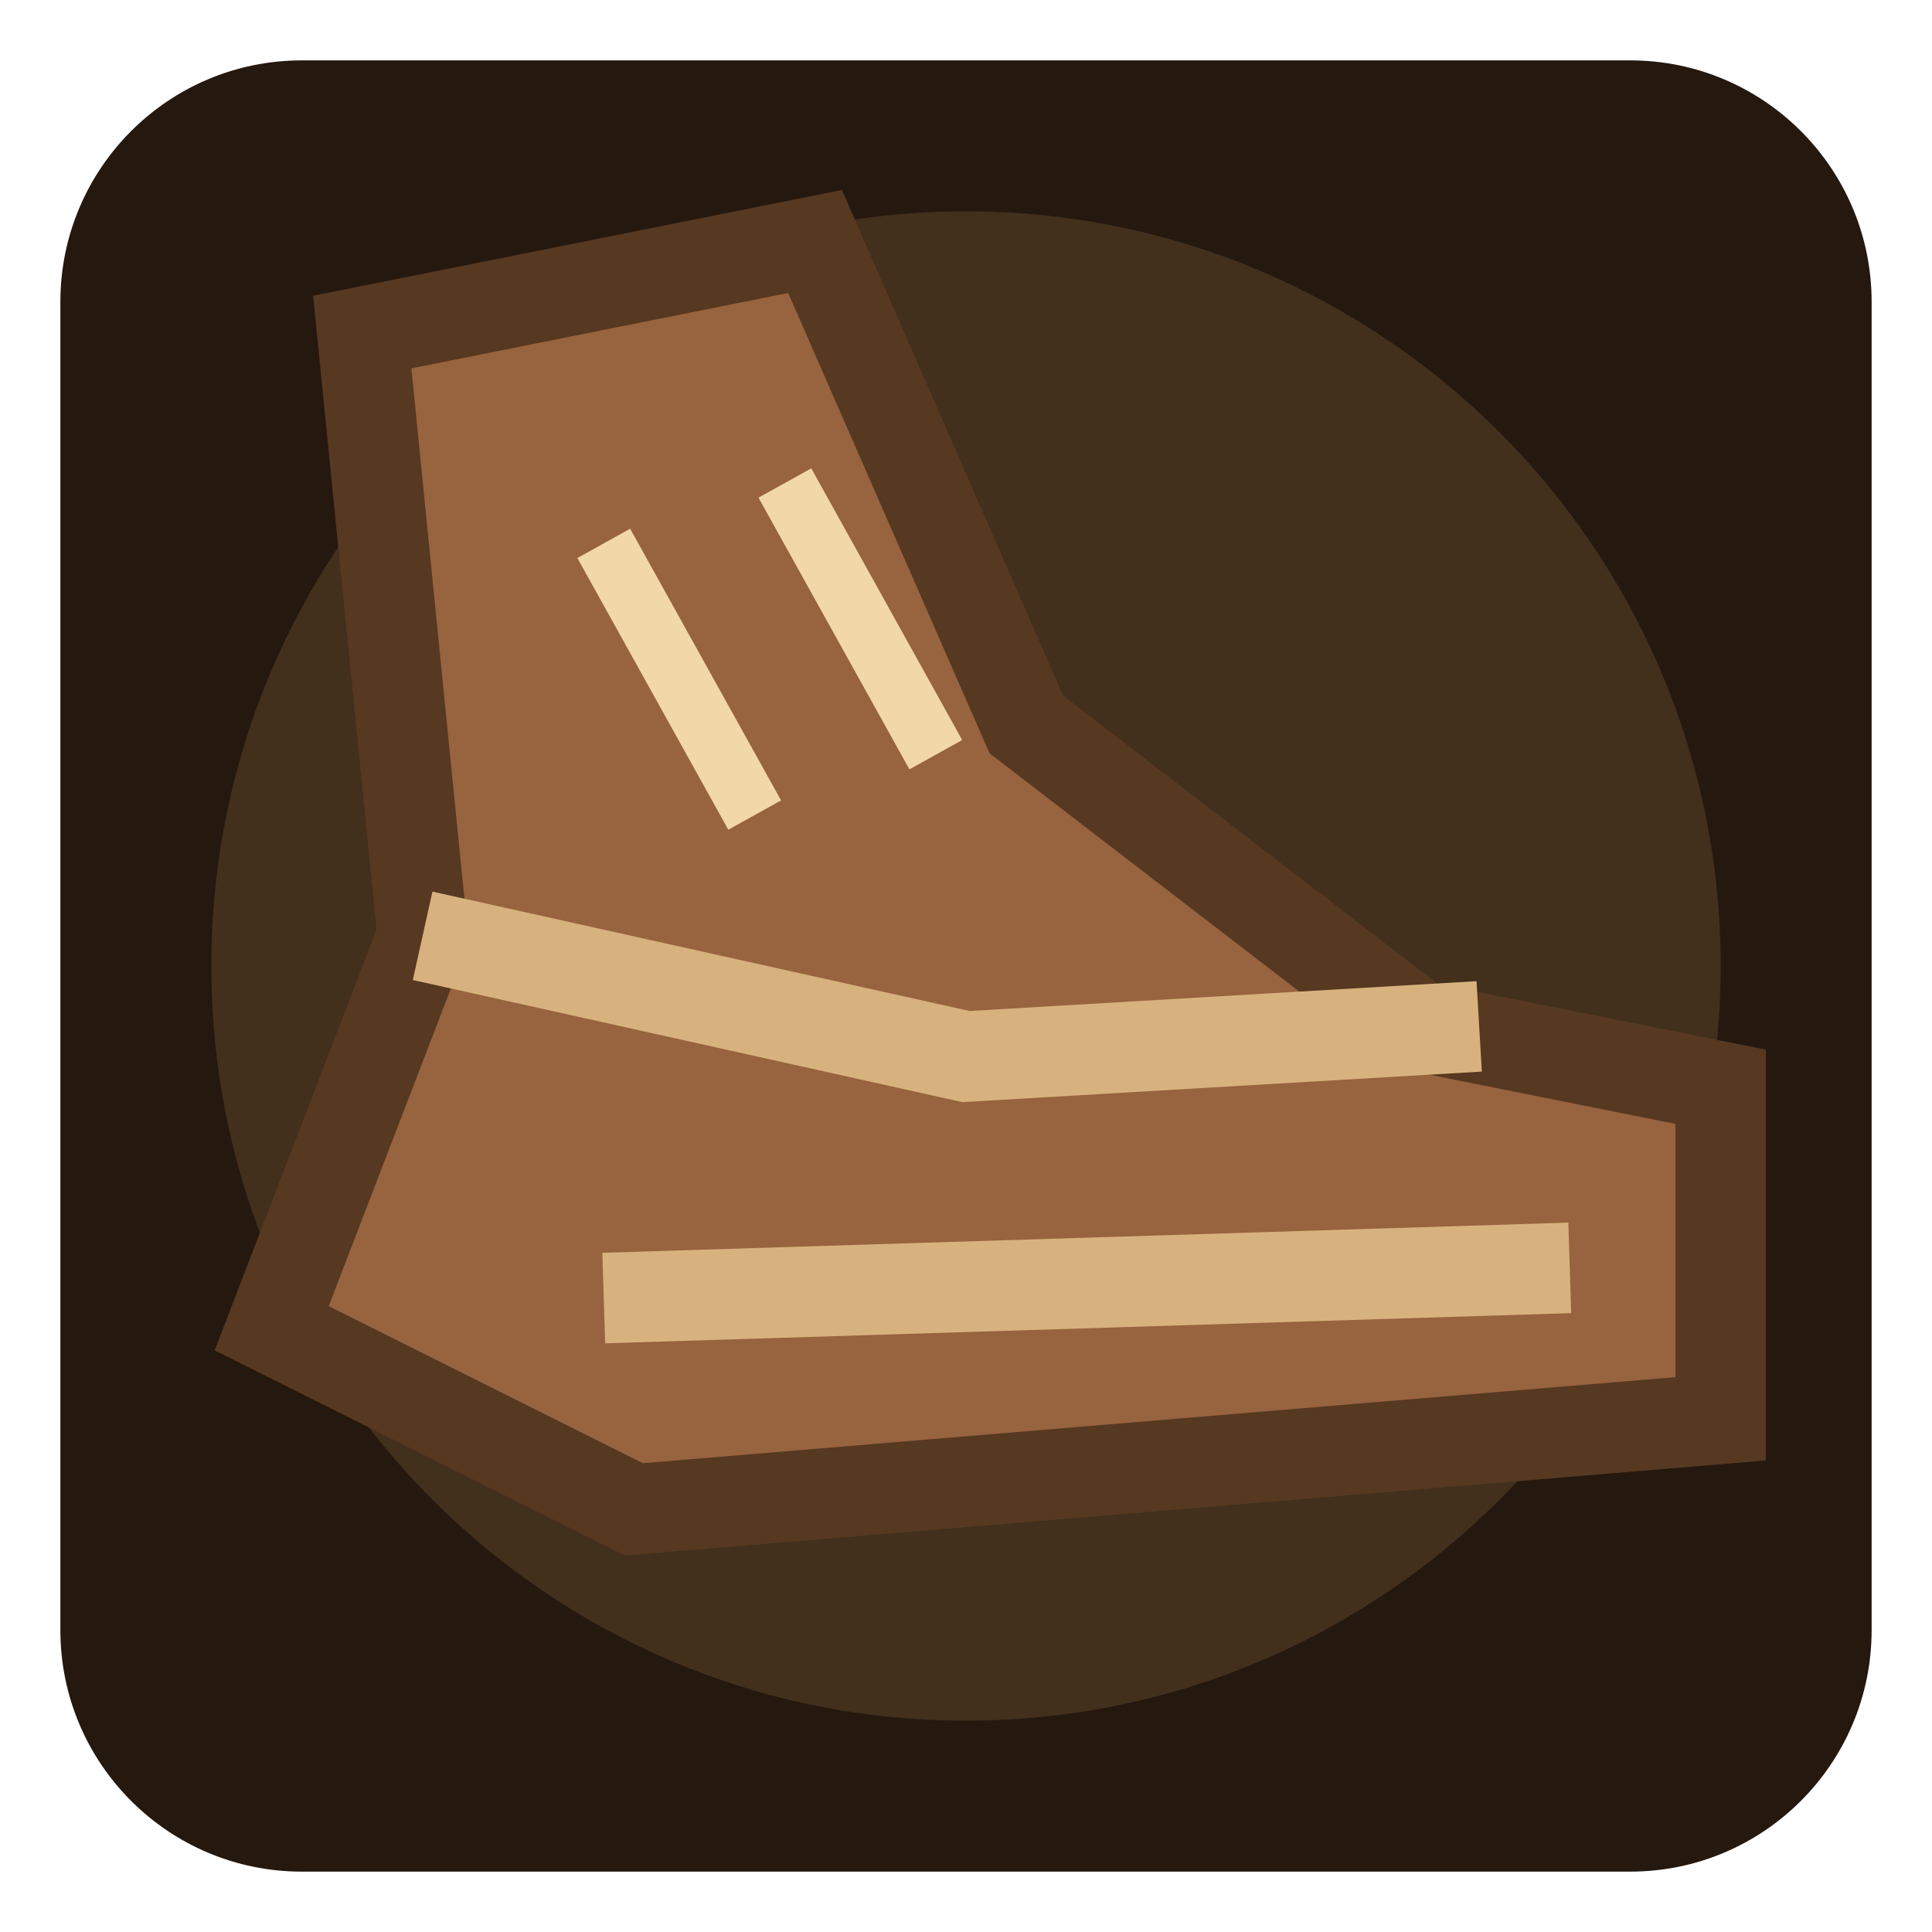
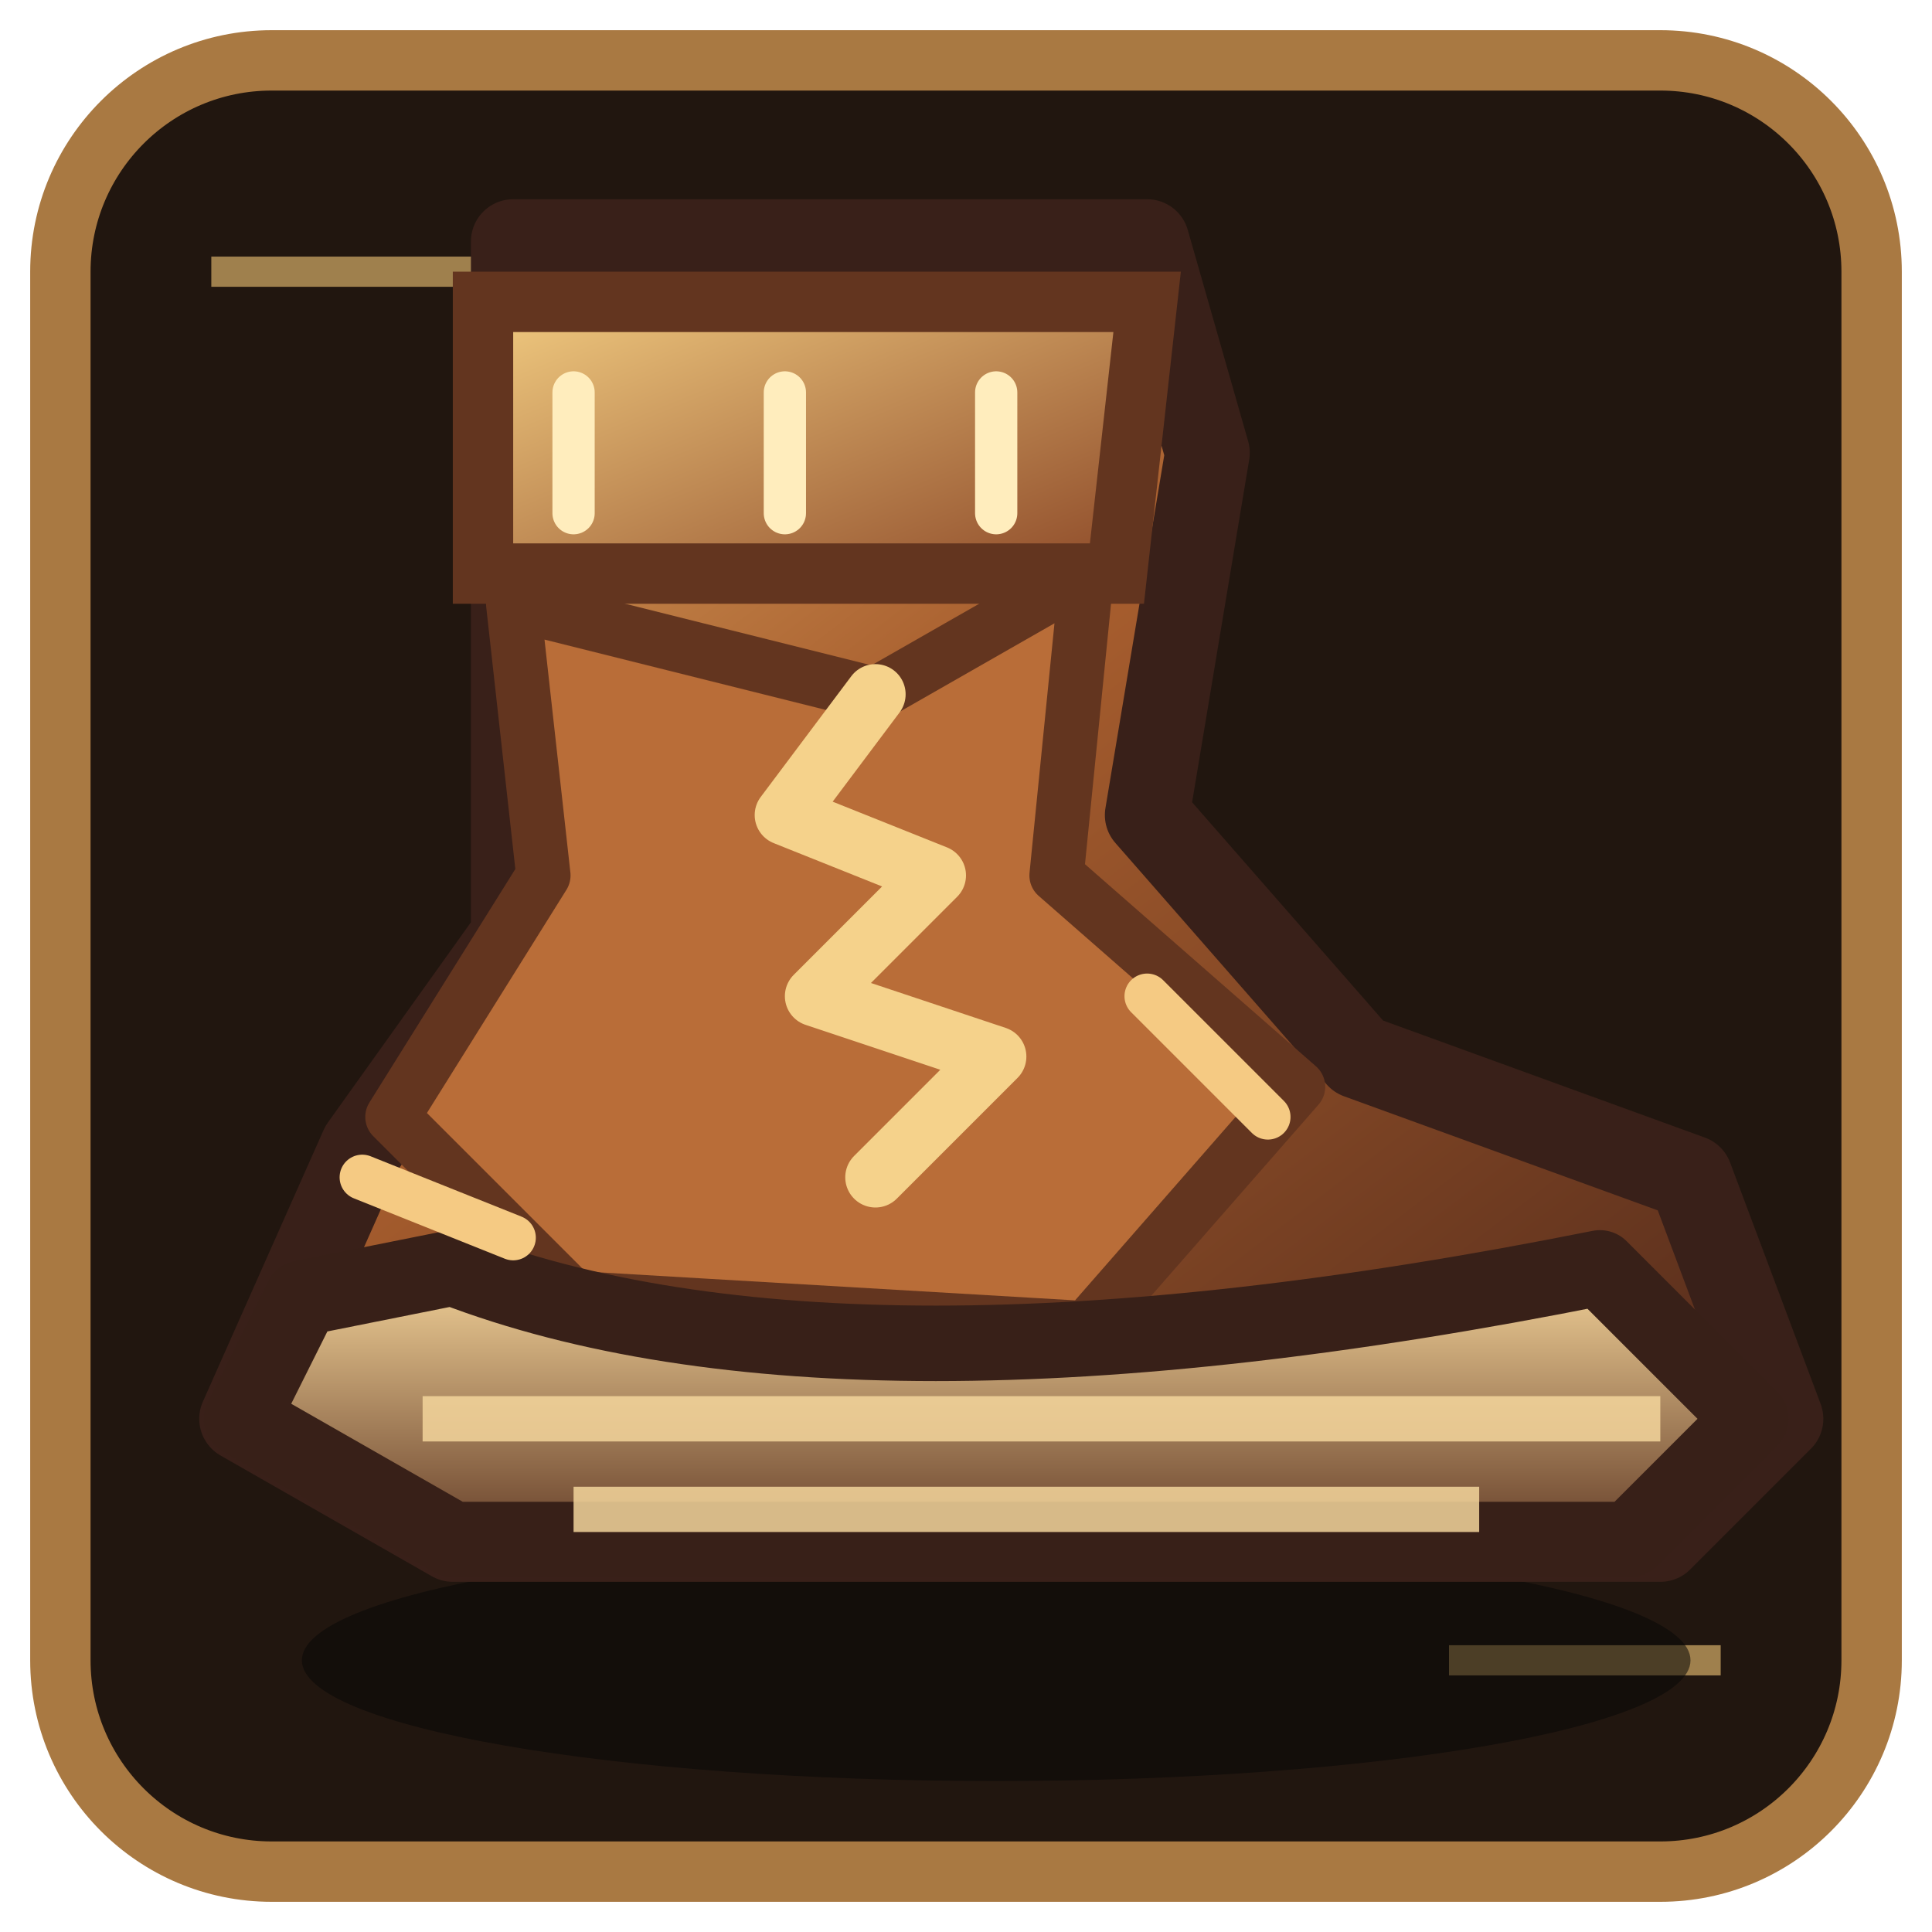
- <svg xmlns="http://www.w3.org/2000/svg" viewBox="0 0 64 64">
-   <rect x="2" y="2" width="60" height="60" rx="8" fill="#24180f" />
-   <circle cx="32" cy="32" r="25" fill="#b88b4f" opacity=".20" />
-   <path d="M12 11 L27 8 L34 24 L47 34 L57 36 L57 47 L21 50 L9 44 L14 31 Z" fill="#98633f" stroke="#573821" stroke-width="3" />
-   <path d="M14 31 L32 35 L49 34 M20 43 L52 42" fill="none" stroke="#d8b27e" stroke-width="3" />
-   <path d="M20 18 L25 27 M26 16 L31 25" stroke="#f2d7a8" stroke-width="2" />
+ <svg xmlns="http://www.w3.org/2000/svg" viewBox="0 0 64 64" role="img" aria-label="Traveler’s Boots">
+   <rect x="2" y="2" width="60" height="60" rx="7" fill="#21160f" stroke="#a97942" stroke-width="2" />
+   <path d="M7 9h9M48 55h9" stroke="#e2b86e" stroke-width="1" opacity=".65" />
+   <defs>
+     <linearGradient id="leather" x1="0" y1="0" x2=".9" y2="1">
+       <stop stop-color="#e6b66c" />
+       <stop offset=".42" stop-color="#a85e2e" />
+       <stop offset="1" stop-color="#542b1b" />
+     </linearGradient>
+     <linearGradient id="sole" x1="0" y1="0" x2="0" y2="1">
+       <stop stop-color="#f4d49a" />
+       <stop offset="1" stop-color="#67402a" />
+     </linearGradient>
+     <linearGradient id="cuff" x1="0" y1="0" x2="1" y2="1">
+       <stop stop-color="#f2cc81" />
+       <stop offset="1" stop-color="#8c4827" />
+     </linearGradient>
+   </defs>
+   <ellipse cx="33" cy="55" rx="23" ry="4" fill="#080706" opacity=".55" />
+   <path d="M17 8h21l2 7-2 12 7 8 11 4 3 8-4 4H15L8 47l4-9 5-7Z" fill="url(#leather)" stroke="#392019" stroke-width="2.8" stroke-linejoin="round" />
+   <path d="M16 10h22l-1 9H16Z" fill="url(#cuff)" stroke="#63351f" stroke-width="2" />
+   <path d="M17 20l12 3 7-4-1 10 8 7-7 8-17-1-6-6 5-8Z" fill="#b96d38" stroke="#63351f" stroke-width="1.8" stroke-linejoin="round" />
+   <path d="M29 23l-3 4 5 2-4 4 6 2-4 4" fill="none" stroke="#f5d28b" stroke-width="2" stroke-linecap="round" stroke-linejoin="round" />
+   <path d="M15 42q13 5 38 0l5 5-4 4H15L8 47l2-4Z" fill="url(#sole)" stroke="#382018" stroke-width="2.5" stroke-linejoin="round" />
+   <path d="M14 47h41M19 50h30" stroke="#f3d59b" stroke-width="1.5" opacity=".85" />
+   <path d="M19 13v4m7-4v4m7-4v4" stroke="#ffedbd" stroke-width="1.4" stroke-linecap="round" />
+   <path d="M12 39l5 2m21-8 4 4" stroke="#f5ca83" stroke-width="1.5" stroke-linecap="round" />
</svg>
